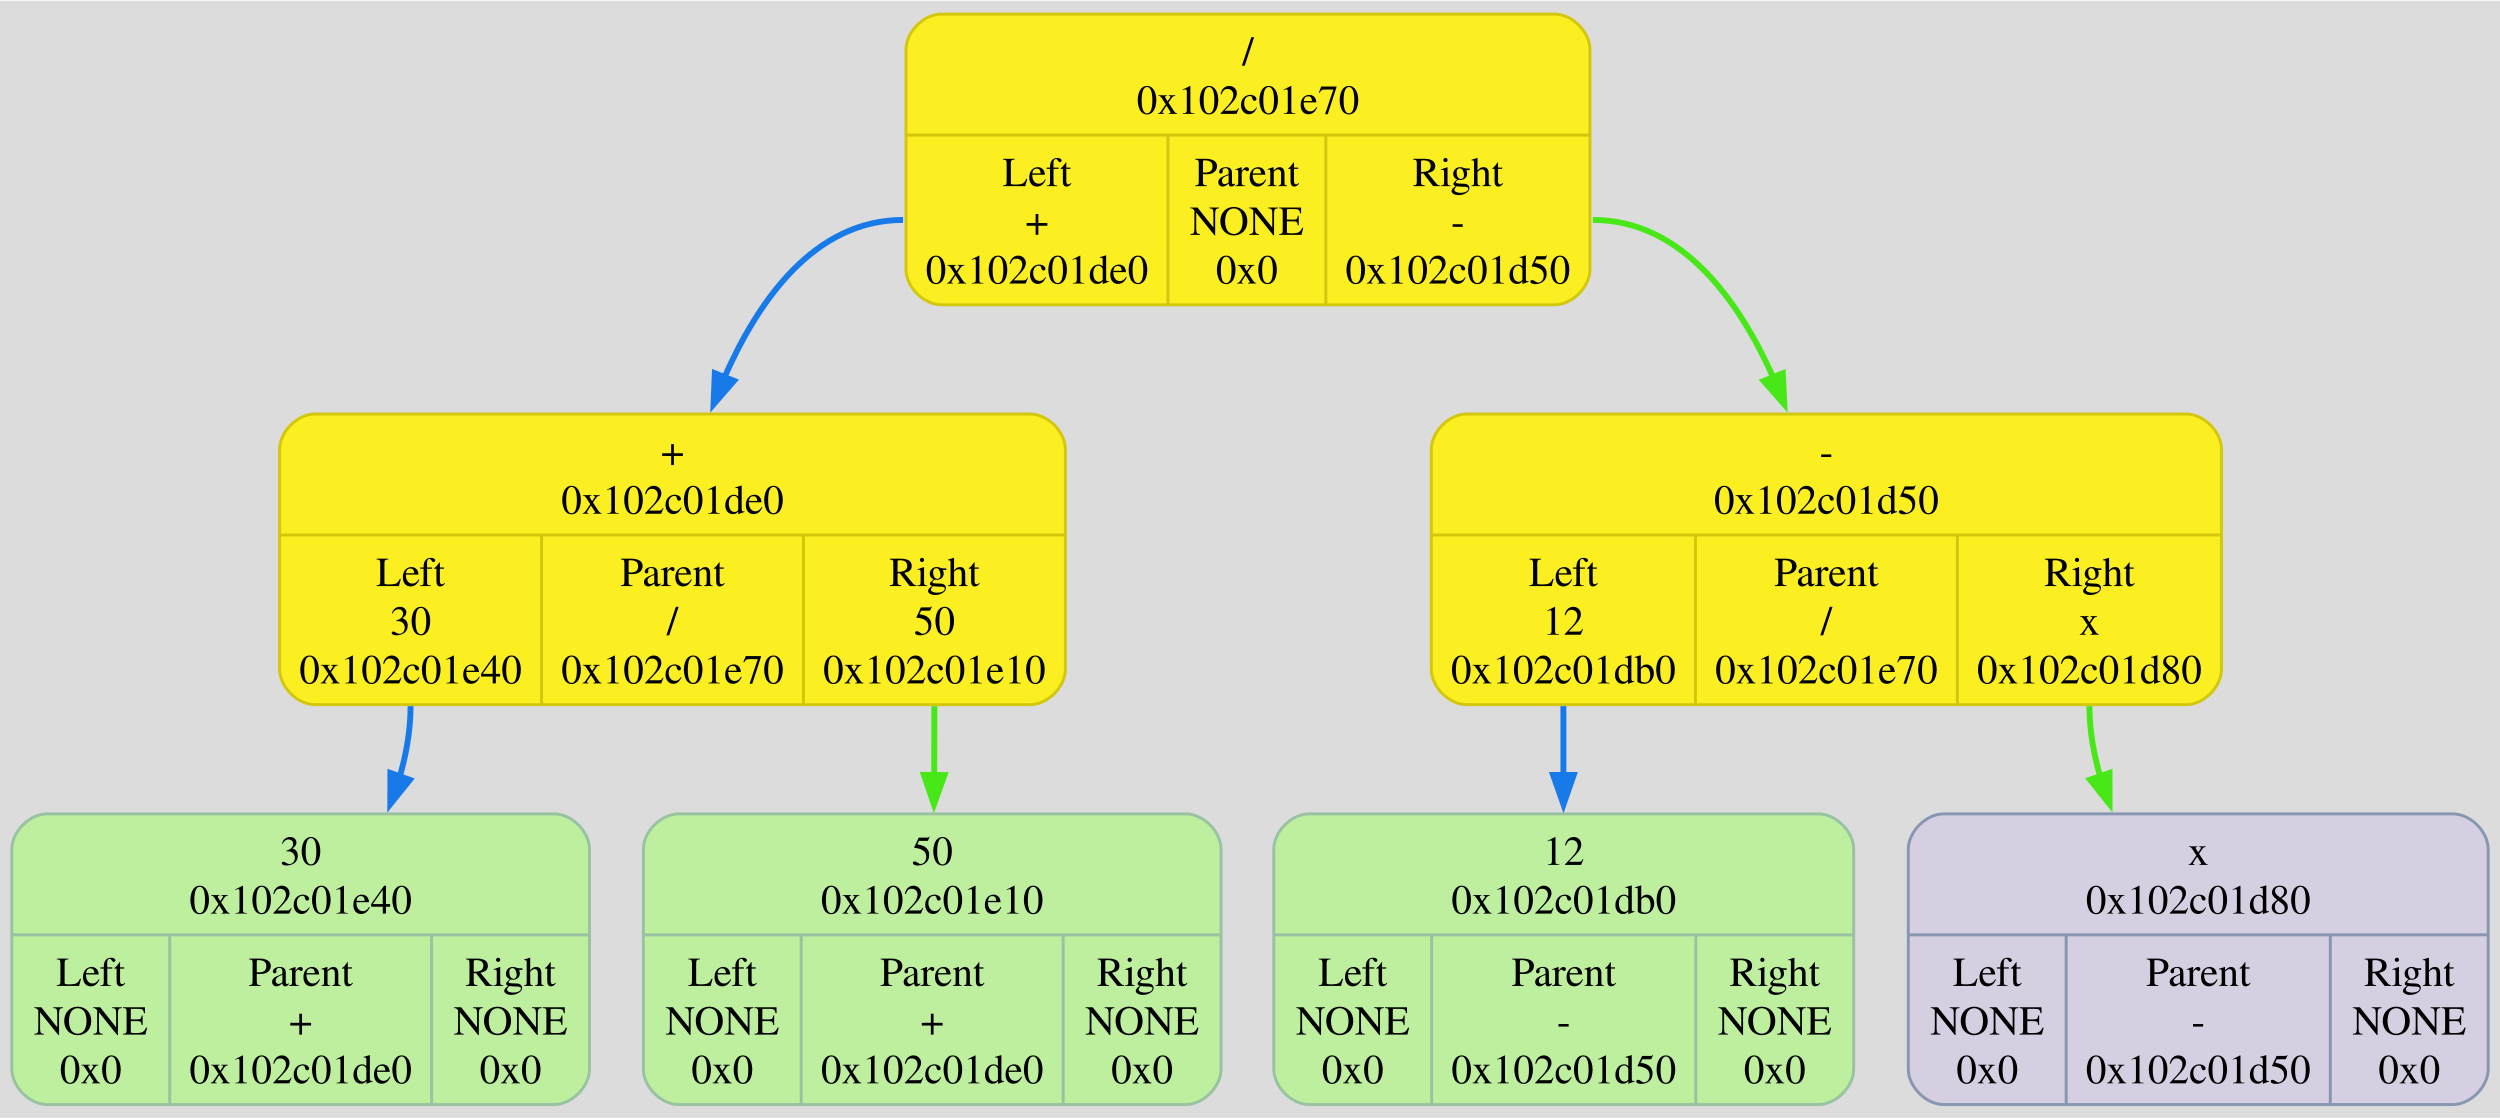
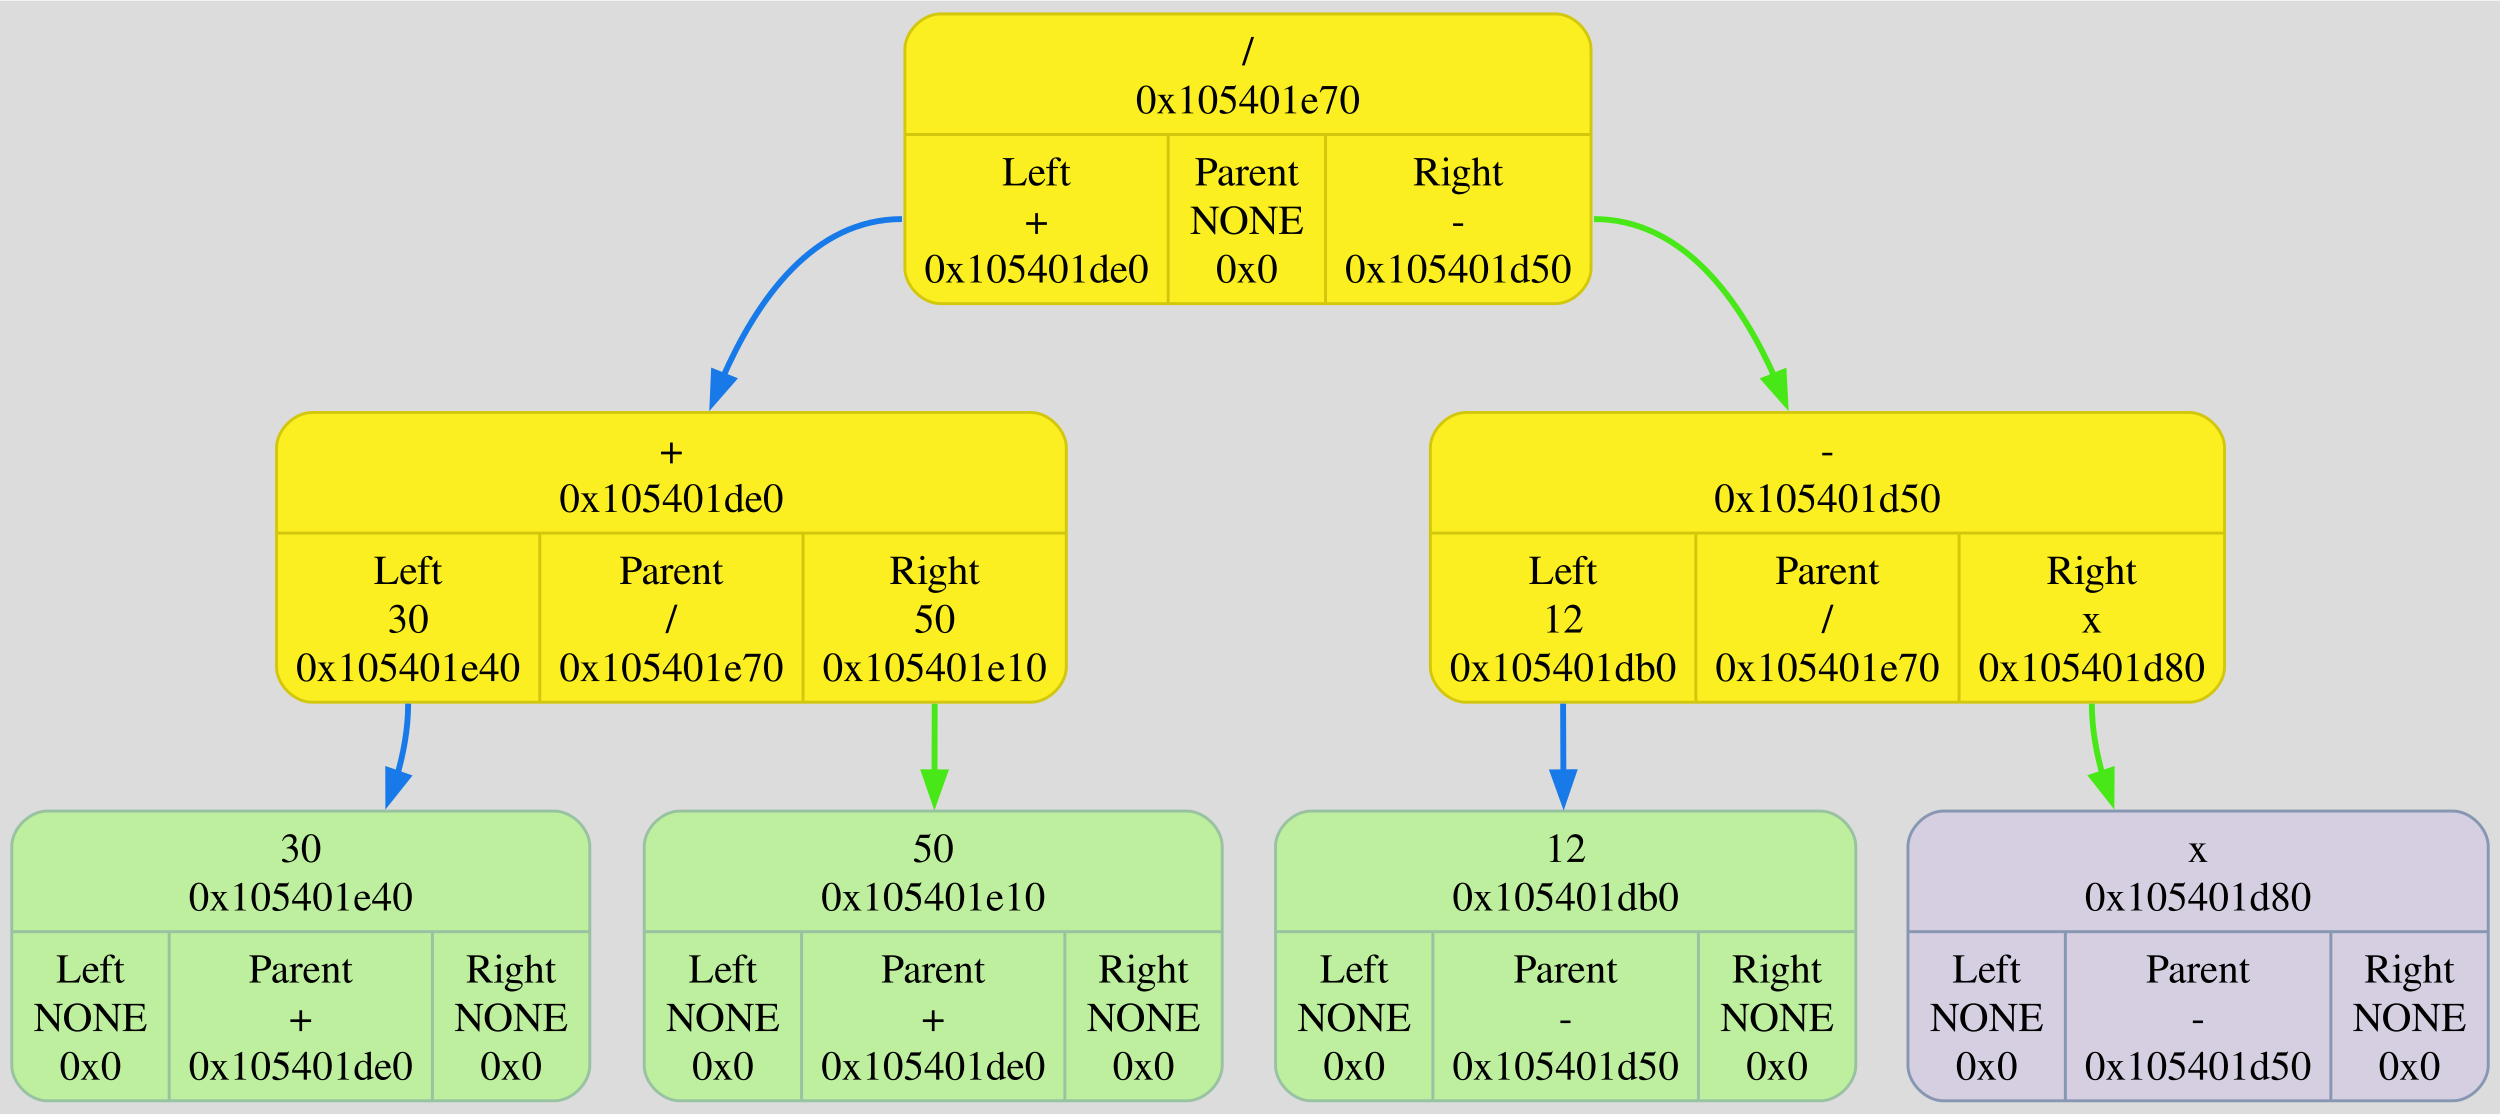
- <svg xmlns="http://www.w3.org/2000/svg" width="847pt" height="379pt" viewBox="0.00 0.00 847.12 378.50">
+ <svg xmlns="http://www.w3.org/2000/svg" width="850pt" height="379pt" viewBox="0.00 0.00 849.88 378.50">
  <g id="graph0" class="graph" transform="scale(1 1) rotate(0) translate(4 374.5)">
-     <polygon fill="#dcdcdc" stroke="none" points="-4,4 -4,-374.5 843.12,-374.5 843.12,4 -4,4" />
+     <polygon fill="#dcdcdc" stroke="none" points="-4,4 -4,-374.5 845.88,-374.5 845.88,4 -4,4" />
    <g id="node1" class="node">
-       <path fill="#fbee21" stroke="#d3c70d" d="M315,-271.5C315,-271.5 522.75,-271.5 522.75,-271.5 528.75,-271.5 534.75,-277.5 534.75,-283.5 534.75,-283.5 534.75,-358 534.75,-358 534.75,-364 528.75,-370 522.75,-370 522.75,-370 315,-370 315,-370 309,-370 303,-364 303,-358 303,-358 303,-283.5 303,-283.5 303,-277.5 309,-271.5 315,-271.5" />
-       <text text-anchor="middle" x="418.88" y="-352.7" font-family="Times,serif" font-size="14.00" fill="#000000">/</text>
-       <text text-anchor="middle" x="418.88" y="-336.2" font-family="Times,serif" font-size="14.00" fill="#000000">0x102c01e70</text>
-       <polyline fill="none" stroke="#d3c70d" points="303,-329 534.75,-329" />
-       <text text-anchor="middle" x="347.38" y="-311.7" font-family="Times,serif" font-size="14.00" fill="#000000">Left</text>
-       <text text-anchor="middle" x="347.38" y="-295.2" font-family="Times,serif" font-size="14.00" fill="#000000">+</text>
-       <text text-anchor="middle" x="347.38" y="-278.7" font-family="Times,serif" font-size="14.00" fill="#000000">0x102c01de0</text>
-       <polyline fill="none" stroke="#d3c70d" points="391.75,-271.5 391.75,-329" />
-       <text text-anchor="middle" x="418.5" y="-311.7" font-family="Times,serif" font-size="14.00" fill="#000000">Parent</text>
-       <text text-anchor="middle" x="418.5" y="-295.2" font-family="Times,serif" font-size="14.00" fill="#000000">NONE</text>
-       <text text-anchor="middle" x="418.5" y="-278.7" font-family="Times,serif" font-size="14.00" fill="#000000">0x0</text>
-       <polyline fill="none" stroke="#d3c70d" points="445.25,-271.5 445.25,-329" />
-       <text text-anchor="middle" x="490" y="-311.7" font-family="Times,serif" font-size="14.00" fill="#000000">Right</text>
-       <text text-anchor="middle" x="490" y="-295.2" font-family="Times,serif" font-size="14.00" fill="#000000">-</text>
-       <text text-anchor="middle" x="490" y="-278.7" font-family="Times,serif" font-size="14.00" fill="#000000">0x102c01d50</text>
+       <path fill="#fbee21" stroke="#d3c70d" d="M315.62,-271.5C315.62,-271.5 524.88,-271.5 524.88,-271.5 530.88,-271.5 536.88,-277.5 536.88,-283.5 536.88,-283.5 536.88,-358 536.88,-358 536.88,-364 530.88,-370 524.88,-370 524.88,-370 315.62,-370 315.62,-370 309.62,-370 303.62,-364 303.62,-358 303.62,-358 303.62,-283.5 303.62,-283.5 303.62,-277.5 309.62,-271.5 315.62,-271.5" />
+       <text text-anchor="middle" x="420.25" y="-352.7" font-family="Times,serif" font-size="14.00" fill="#000000">/</text>
+       <text text-anchor="middle" x="420.25" y="-336.2" font-family="Times,serif" font-size="14.00" fill="#000000">0x105401e70</text>
+       <polyline fill="none" stroke="#d3c70d" points="303.62,-329 536.88,-329" />
+       <text text-anchor="middle" x="348.38" y="-311.7" font-family="Times,serif" font-size="14.00" fill="#000000">Left</text>
+       <text text-anchor="middle" x="348.38" y="-295.2" font-family="Times,serif" font-size="14.00" fill="#000000">+</text>
+       <text text-anchor="middle" x="348.38" y="-278.7" font-family="Times,serif" font-size="14.00" fill="#000000">0x105401de0</text>
+       <polyline fill="none" stroke="#d3c70d" points="393.12,-271.5 393.12,-329" />
+       <text text-anchor="middle" x="419.88" y="-311.7" font-family="Times,serif" font-size="14.00" fill="#000000">Parent</text>
+       <text text-anchor="middle" x="419.88" y="-295.2" font-family="Times,serif" font-size="14.00" fill="#000000">NONE</text>
+       <text text-anchor="middle" x="419.88" y="-278.7" font-family="Times,serif" font-size="14.00" fill="#000000">0x0</text>
+       <polyline fill="none" stroke="#d3c70d" points="446.62,-271.5 446.62,-329" />
+       <text text-anchor="middle" x="491.75" y="-311.7" font-family="Times,serif" font-size="14.00" fill="#000000">Right</text>
+       <text text-anchor="middle" x="491.75" y="-295.2" font-family="Times,serif" font-size="14.00" fill="#000000">-</text>
+       <text text-anchor="middle" x="491.75" y="-278.7" font-family="Times,serif" font-size="14.00" fill="#000000">0x105401d50</text>
    </g>
    <g id="node2" class="node">
-       <path fill="#fbee21" stroke="#d3c70d" d="M102.75,-136C102.75,-136 345,-136 345,-136 351,-136 357,-142 357,-148 357,-148 357,-222.5 357,-222.5 357,-228.5 351,-234.5 345,-234.5 345,-234.5 102.75,-234.5 102.75,-234.5 96.75,-234.5 90.75,-228.5 90.75,-222.5 90.75,-222.5 90.75,-148 90.75,-148 90.75,-142 96.75,-136 102.75,-136" />
-       <text text-anchor="middle" x="223.88" y="-217.2" font-family="Times,serif" font-size="14.00" fill="#000000">+</text>
-       <text text-anchor="middle" x="223.88" y="-200.7" font-family="Times,serif" font-size="14.00" fill="#000000">0x102c01de0</text>
-       <polyline fill="none" stroke="#d3c70d" points="90.75,-193.5 357,-193.5" />
-       <text text-anchor="middle" x="135.12" y="-176.2" font-family="Times,serif" font-size="14.00" fill="#000000">Left</text>
-       <text text-anchor="middle" x="135.12" y="-159.7" font-family="Times,serif" font-size="14.00" fill="#000000">30</text>
-       <text text-anchor="middle" x="135.12" y="-143.2" font-family="Times,serif" font-size="14.00" fill="#000000">0x102c01e40</text>
+       <path fill="#fbee21" stroke="#d3c70d" d="M102,-136C102,-136 346.5,-136 346.5,-136 352.5,-136 358.5,-142 358.5,-148 358.5,-148 358.5,-222.5 358.5,-222.5 358.5,-228.5 352.5,-234.5 346.5,-234.5 346.5,-234.5 102,-234.5 102,-234.5 96,-234.5 90,-228.5 90,-222.5 90,-222.5 90,-148 90,-148 90,-142 96,-136 102,-136" />
+       <text text-anchor="middle" x="224.25" y="-217.2" font-family="Times,serif" font-size="14.00" fill="#000000">+</text>
+       <text text-anchor="middle" x="224.25" y="-200.7" font-family="Times,serif" font-size="14.00" fill="#000000">0x105401de0</text>
+       <polyline fill="none" stroke="#d3c70d" points="90,-193.5 358.5,-193.5" />
+       <text text-anchor="middle" x="134.75" y="-176.2" font-family="Times,serif" font-size="14.00" fill="#000000">Left</text>
+       <text text-anchor="middle" x="134.75" y="-159.7" font-family="Times,serif" font-size="14.00" fill="#000000">30</text>
+       <text text-anchor="middle" x="134.75" y="-143.2" font-family="Times,serif" font-size="14.00" fill="#000000">0x105401e40</text>
      <polyline fill="none" stroke="#d3c70d" points="179.5,-136 179.5,-193.5" />
-       <text text-anchor="middle" x="223.88" y="-176.2" font-family="Times,serif" font-size="14.00" fill="#000000">Parent</text>
-       <text text-anchor="middle" x="223.88" y="-159.7" font-family="Times,serif" font-size="14.00" fill="#000000">/</text>
-       <text text-anchor="middle" x="223.88" y="-143.2" font-family="Times,serif" font-size="14.00" fill="#000000">0x102c01e70</text>
-       <polyline fill="none" stroke="#d3c70d" points="268.25,-136 268.25,-193.5" />
-       <text text-anchor="middle" x="312.62" y="-176.2" font-family="Times,serif" font-size="14.00" fill="#000000">Right</text>
-       <text text-anchor="middle" x="312.62" y="-159.7" font-family="Times,serif" font-size="14.00" fill="#000000">50</text>
-       <text text-anchor="middle" x="312.62" y="-143.2" font-family="Times,serif" font-size="14.00" fill="#000000">0x102c01e10</text>
+       <text text-anchor="middle" x="224.25" y="-176.2" font-family="Times,serif" font-size="14.00" fill="#000000">Parent</text>
+       <text text-anchor="middle" x="224.25" y="-159.7" font-family="Times,serif" font-size="14.00" fill="#000000">/</text>
+       <text text-anchor="middle" x="224.25" y="-143.2" font-family="Times,serif" font-size="14.00" fill="#000000">0x105401e70</text>
+       <polyline fill="none" stroke="#d3c70d" points="269,-136 269,-193.5" />
+       <text text-anchor="middle" x="313.75" y="-176.2" font-family="Times,serif" font-size="14.00" fill="#000000">Right</text>
+       <text text-anchor="middle" x="313.75" y="-159.7" font-family="Times,serif" font-size="14.00" fill="#000000">50</text>
+       <text text-anchor="middle" x="313.75" y="-143.2" font-family="Times,serif" font-size="14.00" fill="#000000">0x105401e10</text>
    </g>
    <g id="edge1" class="edge">
-       <path fill="none" stroke="#187ae8" stroke-width="2" d="M302,-300.25C272.11,-300.25 252.81,-273.25 240.87,-245.53" />
-       <polygon fill="#187ae8" stroke="#187ae8" stroke-width="2" points="244.72,-245.74 237.77,-237.74 238.21,-248.32 244.72,-245.74" />
+       <path fill="none" stroke="#187ae8" stroke-width="2" d="M302.62,-300.25C272.7,-300.25 253.34,-273.25 241.35,-245.53" />
+       <polygon fill="#187ae8" stroke="#187ae8" stroke-width="2" points="245.2,-245.72 238.23,-237.74 238.7,-248.32 245.2,-245.72" />
    </g>
    <g id="node5" class="node">
-       <path fill="#fbee21" stroke="#d3c70d" d="M493,-136C493,-136 736.75,-136 736.75,-136 742.75,-136 748.75,-142 748.75,-148 748.75,-148 748.75,-222.5 748.75,-222.5 748.75,-228.5 742.75,-234.5 736.75,-234.5 736.75,-234.5 493,-234.5 493,-234.5 487,-234.5 481,-228.5 481,-222.5 481,-222.5 481,-148 481,-148 481,-142 487,-136 493,-136" />
-       <text text-anchor="middle" x="614.88" y="-217.2" font-family="Times,serif" font-size="14.00" fill="#000000">-</text>
-       <text text-anchor="middle" x="614.88" y="-200.7" font-family="Times,serif" font-size="14.00" fill="#000000">0x102c01d50</text>
-       <polyline fill="none" stroke="#d3c70d" points="481,-193.5 748.75,-193.5" />
-       <text text-anchor="middle" x="525.75" y="-176.2" font-family="Times,serif" font-size="14.00" fill="#000000">Left</text>
-       <text text-anchor="middle" x="525.75" y="-159.7" font-family="Times,serif" font-size="14.00" fill="#000000">12</text>
-       <text text-anchor="middle" x="525.75" y="-143.2" font-family="Times,serif" font-size="14.00" fill="#000000">0x102c01db0</text>
-       <polyline fill="none" stroke="#d3c70d" points="570.5,-136 570.5,-193.5" />
-       <text text-anchor="middle" x="614.88" y="-176.2" font-family="Times,serif" font-size="14.00" fill="#000000">Parent</text>
-       <text text-anchor="middle" x="614.88" y="-159.7" font-family="Times,serif" font-size="14.00" fill="#000000">/</text>
-       <text text-anchor="middle" x="614.88" y="-143.2" font-family="Times,serif" font-size="14.00" fill="#000000">0x102c01e70</text>
-       <polyline fill="none" stroke="#d3c70d" points="659.25,-136 659.25,-193.5" />
-       <text text-anchor="middle" x="704" y="-176.2" font-family="Times,serif" font-size="14.00" fill="#000000">Right</text>
-       <text text-anchor="middle" x="704" y="-159.7" font-family="Times,serif" font-size="14.00" fill="#000000">x</text>
-       <text text-anchor="middle" x="704" y="-143.2" font-family="Times,serif" font-size="14.00" fill="#000000">0x102c01d80</text>
+       <path fill="#fbee21" stroke="#d3c70d" d="M494.25,-136C494.25,-136 740.25,-136 740.25,-136 746.25,-136 752.25,-142 752.25,-148 752.25,-148 752.25,-222.5 752.25,-222.5 752.25,-228.5 746.25,-234.5 740.25,-234.5 740.25,-234.5 494.25,-234.5 494.25,-234.5 488.25,-234.5 482.25,-228.5 482.25,-222.5 482.25,-222.5 482.25,-148 482.25,-148 482.25,-142 488.25,-136 494.25,-136" />
+       <text text-anchor="middle" x="617.25" y="-217.2" font-family="Times,serif" font-size="14.00" fill="#000000">-</text>
+       <text text-anchor="middle" x="617.25" y="-200.7" font-family="Times,serif" font-size="14.00" fill="#000000">0x105401d50</text>
+       <polyline fill="none" stroke="#d3c70d" points="482.25,-193.5 752.25,-193.5" />
+       <text text-anchor="middle" x="527.38" y="-176.2" font-family="Times,serif" font-size="14.00" fill="#000000">Left</text>
+       <text text-anchor="middle" x="527.38" y="-159.7" font-family="Times,serif" font-size="14.00" fill="#000000">12</text>
+       <text text-anchor="middle" x="527.38" y="-143.2" font-family="Times,serif" font-size="14.00" fill="#000000">0x105401db0</text>
+       <polyline fill="none" stroke="#d3c70d" points="572.5,-136 572.5,-193.5" />
+       <text text-anchor="middle" x="617.25" y="-176.2" font-family="Times,serif" font-size="14.00" fill="#000000">Parent</text>
+       <text text-anchor="middle" x="617.25" y="-159.7" font-family="Times,serif" font-size="14.00" fill="#000000">/</text>
+       <text text-anchor="middle" x="617.25" y="-143.2" font-family="Times,serif" font-size="14.00" fill="#000000">0x105401e70</text>
+       <polyline fill="none" stroke="#d3c70d" points="662,-136 662,-193.5" />
+       <text text-anchor="middle" x="707.12" y="-176.2" font-family="Times,serif" font-size="14.00" fill="#000000">Right</text>
+       <text text-anchor="middle" x="707.12" y="-159.7" font-family="Times,serif" font-size="14.00" fill="#000000">x</text>
+       <text text-anchor="middle" x="707.12" y="-143.2" font-family="Times,serif" font-size="14.00" fill="#000000">0x105401d80</text>
    </g>
    <g id="edge6" class="edge">
-       <path fill="none" stroke="#48e818" stroke-width="2" d="M535.75,-300.25C565.76,-300.25 585.31,-273.25 597.46,-245.53" />
-       <polygon fill="#48e818" stroke="#48e818" stroke-width="2" points="600.11,-248.31 600.62,-237.73 593.62,-245.68 600.11,-248.31" />
+       <path fill="none" stroke="#48e818" stroke-width="2" d="M537.88,-300.25C567.92,-300.25 587.52,-273.25 599.73,-245.53" />
+       <polygon fill="#48e818" stroke="#48e818" stroke-width="2" points="602.37,-248.31 602.91,-237.73 595.89,-245.67 602.37,-248.31" />
    </g>
    <g id="node3" class="node">
-       <path fill="#bdef9e" stroke="#99c2a2" d="M12,-0.5C12,-0.5 183.75,-0.5 183.75,-0.5 189.75,-0.5 195.75,-6.5 195.75,-12.5 195.75,-12.5 195.75,-87 195.75,-87 195.75,-93 189.75,-99 183.75,-99 183.75,-99 12,-99 12,-99 6,-99 0,-93 0,-87 0,-87 0,-12.5 0,-12.5 0,-6.5 6,-0.5 12,-0.5" />
-       <text text-anchor="middle" x="97.88" y="-81.7" font-family="Times,serif" font-size="14.00" fill="#000000">30</text>
-       <text text-anchor="middle" x="97.88" y="-65.2" font-family="Times,serif" font-size="14.00" fill="#000000">0x102c01e40</text>
-       <polyline fill="none" stroke="#99c2a2" points="0,-58 195.75,-58" />
+       <path fill="#bdef9e" stroke="#99c2a2" d="M12,-0.5C12,-0.5 184.5,-0.5 184.5,-0.5 190.5,-0.5 196.5,-6.5 196.5,-12.5 196.5,-12.5 196.5,-87 196.5,-87 196.5,-93 190.5,-99 184.5,-99 184.5,-99 12,-99 12,-99 6,-99 0,-93 0,-87 0,-87 0,-12.5 0,-12.5 0,-6.5 6,-0.5 12,-0.5" />
+       <text text-anchor="middle" x="98.25" y="-81.7" font-family="Times,serif" font-size="14.00" fill="#000000">30</text>
+       <text text-anchor="middle" x="98.25" y="-65.2" font-family="Times,serif" font-size="14.00" fill="#000000">0x105401e40</text>
+       <polyline fill="none" stroke="#99c2a2" points="0,-58 196.5,-58" />
      <text text-anchor="middle" x="26.75" y="-40.7" font-family="Times,serif" font-size="14.00" fill="#000000">Left</text>
      <text text-anchor="middle" x="26.75" y="-24.2" font-family="Times,serif" font-size="14.00" fill="#000000">NONE</text>
      <text text-anchor="middle" x="26.75" y="-7.7" font-family="Times,serif" font-size="14.00" fill="#000000">0x0</text>
      <polyline fill="none" stroke="#99c2a2" points="53.5,-0.5 53.5,-58" />
-       <text text-anchor="middle" x="97.88" y="-40.7" font-family="Times,serif" font-size="14.00" fill="#000000">Parent</text>
-       <text text-anchor="middle" x="97.88" y="-24.2" font-family="Times,serif" font-size="14.00" fill="#000000">+</text>
-       <text text-anchor="middle" x="97.88" y="-7.7" font-family="Times,serif" font-size="14.00" fill="#000000">0x102c01de0</text>
-       <polyline fill="none" stroke="#99c2a2" points="142.25,-0.5 142.25,-58" />
-       <text text-anchor="middle" x="169" y="-40.7" font-family="Times,serif" font-size="14.00" fill="#000000">Right</text>
-       <text text-anchor="middle" x="169" y="-24.2" font-family="Times,serif" font-size="14.00" fill="#000000">NONE</text>
-       <text text-anchor="middle" x="169" y="-7.7" font-family="Times,serif" font-size="14.00" fill="#000000">0x0</text>
+       <text text-anchor="middle" x="98.25" y="-40.7" font-family="Times,serif" font-size="14.00" fill="#000000">Parent</text>
+       <text text-anchor="middle" x="98.25" y="-24.2" font-family="Times,serif" font-size="14.00" fill="#000000">+</text>
+       <text text-anchor="middle" x="98.25" y="-7.7" font-family="Times,serif" font-size="14.00" fill="#000000">0x105401de0</text>
+       <polyline fill="none" stroke="#99c2a2" points="143,-0.5 143,-58" />
+       <text text-anchor="middle" x="169.75" y="-40.7" font-family="Times,serif" font-size="14.00" fill="#000000">Right</text>
+       <text text-anchor="middle" x="169.75" y="-24.2" font-family="Times,serif" font-size="14.00" fill="#000000">NONE</text>
+       <text text-anchor="middle" x="169.75" y="-7.7" font-family="Times,serif" font-size="14.00" fill="#000000">0x0</text>
    </g>
    <g id="edge2" class="edge">
-       <path fill="none" stroke="#187ae8" stroke-width="2" d="M135.12,-135.5C135.12,-127.01 133.54,-118.41 131.02,-110.11" />
-       <polygon fill="#187ae8" stroke="#187ae8" stroke-width="2" points="134.88,-110.52 128.24,-102.26 128.28,-112.86 134.88,-110.52" />
+       <path fill="none" stroke="#187ae8" stroke-width="2" d="M134.75,-135.5C134.75,-127.03 133.19,-118.45 130.73,-110.16" />
+       <polygon fill="#187ae8" stroke="#187ae8" stroke-width="2" points="134.59,-110.62 128,-102.33 127.98,-112.92 134.59,-110.62" />
    </g>
    <g id="node4" class="node">
-       <path fill="#bdef9e" stroke="#99c2a2" d="M226,-0.5C226,-0.5 397.75,-0.5 397.75,-0.5 403.75,-0.5 409.75,-6.5 409.75,-12.5 409.75,-12.5 409.75,-87 409.75,-87 409.75,-93 403.75,-99 397.75,-99 397.75,-99 226,-99 226,-99 220,-99 214,-93 214,-87 214,-87 214,-12.5 214,-12.5 214,-6.5 220,-0.5 226,-0.5" />
-       <text text-anchor="middle" x="311.88" y="-81.7" font-family="Times,serif" font-size="14.00" fill="#000000">50</text>
-       <text text-anchor="middle" x="311.88" y="-65.2" font-family="Times,serif" font-size="14.00" fill="#000000">0x102c01e10</text>
-       <polyline fill="none" stroke="#99c2a2" points="214,-58 409.75,-58" />
-       <text text-anchor="middle" x="240.75" y="-40.7" font-family="Times,serif" font-size="14.00" fill="#000000">Left</text>
-       <text text-anchor="middle" x="240.75" y="-24.2" font-family="Times,serif" font-size="14.00" fill="#000000">NONE</text>
-       <text text-anchor="middle" x="240.75" y="-7.7" font-family="Times,serif" font-size="14.00" fill="#000000">0x0</text>
-       <polyline fill="none" stroke="#99c2a2" points="267.5,-0.5 267.5,-58" />
-       <text text-anchor="middle" x="311.88" y="-40.7" font-family="Times,serif" font-size="14.00" fill="#000000">Parent</text>
-       <text text-anchor="middle" x="311.88" y="-24.2" font-family="Times,serif" font-size="14.00" fill="#000000">+</text>
-       <text text-anchor="middle" x="311.88" y="-7.7" font-family="Times,serif" font-size="14.00" fill="#000000">0x102c01de0</text>
-       <polyline fill="none" stroke="#99c2a2" points="356.25,-0.5 356.25,-58" />
-       <text text-anchor="middle" x="383" y="-40.7" font-family="Times,serif" font-size="14.00" fill="#000000">Right</text>
-       <text text-anchor="middle" x="383" y="-24.2" font-family="Times,serif" font-size="14.00" fill="#000000">NONE</text>
-       <text text-anchor="middle" x="383" y="-7.7" font-family="Times,serif" font-size="14.00" fill="#000000">0x0</text>
+       <path fill="#bdef9e" stroke="#99c2a2" d="M227,-0.5C227,-0.5 399.5,-0.5 399.5,-0.5 405.5,-0.5 411.5,-6.5 411.5,-12.5 411.5,-12.5 411.5,-87 411.5,-87 411.5,-93 405.5,-99 399.5,-99 399.5,-99 227,-99 227,-99 221,-99 215,-93 215,-87 215,-87 215,-12.5 215,-12.5 215,-6.5 221,-0.5 227,-0.5" />
+       <text text-anchor="middle" x="313.25" y="-81.7" font-family="Times,serif" font-size="14.00" fill="#000000">50</text>
+       <text text-anchor="middle" x="313.25" y="-65.2" font-family="Times,serif" font-size="14.00" fill="#000000">0x105401e10</text>
+       <polyline fill="none" stroke="#99c2a2" points="215,-58 411.5,-58" />
+       <text text-anchor="middle" x="241.75" y="-40.7" font-family="Times,serif" font-size="14.00" fill="#000000">Left</text>
+       <text text-anchor="middle" x="241.75" y="-24.2" font-family="Times,serif" font-size="14.00" fill="#000000">NONE</text>
+       <text text-anchor="middle" x="241.75" y="-7.7" font-family="Times,serif" font-size="14.00" fill="#000000">0x0</text>
+       <polyline fill="none" stroke="#99c2a2" points="268.5,-0.5 268.5,-58" />
+       <text text-anchor="middle" x="313.25" y="-40.7" font-family="Times,serif" font-size="14.00" fill="#000000">Parent</text>
+       <text text-anchor="middle" x="313.25" y="-24.2" font-family="Times,serif" font-size="14.00" fill="#000000">+</text>
+       <text text-anchor="middle" x="313.25" y="-7.7" font-family="Times,serif" font-size="14.00" fill="#000000">0x105401de0</text>
+       <polyline fill="none" stroke="#99c2a2" points="358,-0.5 358,-58" />
+       <text text-anchor="middle" x="384.75" y="-40.7" font-family="Times,serif" font-size="14.00" fill="#000000">Right</text>
+       <text text-anchor="middle" x="384.75" y="-24.2" font-family="Times,serif" font-size="14.00" fill="#000000">NONE</text>
+       <text text-anchor="middle" x="384.75" y="-7.7" font-family="Times,serif" font-size="14.00" fill="#000000">0x0</text>
    </g>
    <g id="edge3" class="edge">
-       <path fill="none" stroke="#48e818" stroke-width="2" d="M312.62,-135.5C312.62,-127.41 312.59,-118.88 312.54,-110.48" />
-       <polygon fill="#48e818" stroke="#48e818" stroke-width="2" points="316.05,-112.15 312.47,-102.18 309.05,-112.21 316.05,-112.15" />
+       <path fill="none" stroke="#48e818" stroke-width="2" d="M313.75,-135.5C313.75,-127.41 313.73,-118.88 313.69,-110.48" />
+       <polygon fill="#48e818" stroke="#48e818" stroke-width="2" points="317.2,-112.16 313.65,-102.18 310.2,-112.2 317.2,-112.16" />
    </g>
    <g id="node6" class="node">
-       <path fill="#bdef9e" stroke="#99c2a2" d="M439.62,-0.5C439.62,-0.5 612.12,-0.5 612.12,-0.5 618.12,-0.5 624.12,-6.5 624.12,-12.5 624.12,-12.5 624.12,-87 624.12,-87 624.12,-93 618.12,-99 612.12,-99 612.12,-99 439.62,-99 439.62,-99 433.62,-99 427.62,-93 427.62,-87 427.62,-87 427.62,-12.5 427.62,-12.5 427.62,-6.5 433.62,-0.5 439.62,-0.5" />
-       <text text-anchor="middle" x="525.88" y="-81.7" font-family="Times,serif" font-size="14.00" fill="#000000">12</text>
-       <text text-anchor="middle" x="525.88" y="-65.2" font-family="Times,serif" font-size="14.00" fill="#000000">0x102c01db0</text>
-       <polyline fill="none" stroke="#99c2a2" points="427.62,-58 624.12,-58" />
-       <text text-anchor="middle" x="454.38" y="-40.7" font-family="Times,serif" font-size="14.00" fill="#000000">Left</text>
-       <text text-anchor="middle" x="454.38" y="-24.2" font-family="Times,serif" font-size="14.00" fill="#000000">NONE</text>
-       <text text-anchor="middle" x="454.38" y="-7.7" font-family="Times,serif" font-size="14.00" fill="#000000">0x0</text>
-       <polyline fill="none" stroke="#99c2a2" points="481.12,-0.5 481.12,-58" />
-       <text text-anchor="middle" x="525.88" y="-40.7" font-family="Times,serif" font-size="14.00" fill="#000000">Parent</text>
-       <text text-anchor="middle" x="525.88" y="-24.2" font-family="Times,serif" font-size="14.00" fill="#000000">-</text>
-       <text text-anchor="middle" x="525.88" y="-7.7" font-family="Times,serif" font-size="14.00" fill="#000000">0x102c01d50</text>
-       <polyline fill="none" stroke="#99c2a2" points="570.62,-0.5 570.62,-58" />
-       <text text-anchor="middle" x="597.38" y="-40.7" font-family="Times,serif" font-size="14.00" fill="#000000">Right</text>
-       <text text-anchor="middle" x="597.38" y="-24.2" font-family="Times,serif" font-size="14.00" fill="#000000">NONE</text>
-       <text text-anchor="middle" x="597.38" y="-7.7" font-family="Times,serif" font-size="14.00" fill="#000000">0x0</text>
+       <path fill="#bdef9e" stroke="#99c2a2" d="M441.62,-0.5C441.62,-0.5 614.88,-0.5 614.88,-0.5 620.88,-0.5 626.88,-6.5 626.88,-12.5 626.88,-12.5 626.88,-87 626.88,-87 626.88,-93 620.88,-99 614.88,-99 614.88,-99 441.62,-99 441.62,-99 435.62,-99 429.62,-93 429.62,-87 429.62,-87 429.62,-12.5 429.62,-12.5 429.62,-6.5 435.62,-0.5 441.62,-0.5" />
+       <text text-anchor="middle" x="528.25" y="-81.7" font-family="Times,serif" font-size="14.00" fill="#000000">12</text>
+       <text text-anchor="middle" x="528.25" y="-65.2" font-family="Times,serif" font-size="14.00" fill="#000000">0x105401db0</text>
+       <polyline fill="none" stroke="#99c2a2" points="429.62,-58 626.88,-58" />
+       <text text-anchor="middle" x="456.38" y="-40.7" font-family="Times,serif" font-size="14.00" fill="#000000">Left</text>
+       <text text-anchor="middle" x="456.38" y="-24.2" font-family="Times,serif" font-size="14.00" fill="#000000">NONE</text>
+       <text text-anchor="middle" x="456.38" y="-7.7" font-family="Times,serif" font-size="14.00" fill="#000000">0x0</text>
+       <polyline fill="none" stroke="#99c2a2" points="483.12,-0.5 483.12,-58" />
+       <text text-anchor="middle" x="528.25" y="-40.7" font-family="Times,serif" font-size="14.00" fill="#000000">Parent</text>
+       <text text-anchor="middle" x="528.25" y="-24.2" font-family="Times,serif" font-size="14.00" fill="#000000">-</text>
+       <text text-anchor="middle" x="528.25" y="-7.7" font-family="Times,serif" font-size="14.00" fill="#000000">0x105401d50</text>
+       <polyline fill="none" stroke="#99c2a2" points="573.38,-0.5 573.38,-58" />
+       <text text-anchor="middle" x="600.12" y="-40.7" font-family="Times,serif" font-size="14.00" fill="#000000">Right</text>
+       <text text-anchor="middle" x="600.12" y="-24.2" font-family="Times,serif" font-size="14.00" fill="#000000">NONE</text>
+       <text text-anchor="middle" x="600.12" y="-7.7" font-family="Times,serif" font-size="14.00" fill="#000000">0x0</text>
    </g>
    <g id="edge4" class="edge">
-       <path fill="none" stroke="#187ae8" stroke-width="2" d="M525.75,-135.5C525.75,-127.41 525.76,-118.88 525.76,-110.48" />
-       <polygon fill="#187ae8" stroke="#187ae8" stroke-width="2" points="529.26,-112.18 525.78,-102.18 522.26,-112.18 529.26,-112.18" />
+       <path fill="none" stroke="#187ae8" stroke-width="2" d="M527.38,-135.5C527.38,-127.41 527.42,-118.88 527.48,-110.48" />
+       <polygon fill="#187ae8" stroke="#187ae8" stroke-width="2" points="530.96,-112.21 527.55,-102.18 523.96,-112.15 530.96,-112.21" />
    </g>
    <g id="node7" class="node">
-       <path fill="#d5cfe1" stroke="#8797b2" d="M654.62,-0.5C654.62,-0.5 827.12,-0.5 827.12,-0.5 833.12,-0.5 839.12,-6.5 839.12,-12.5 839.12,-12.5 839.12,-87 839.12,-87 839.12,-93 833.12,-99 827.12,-99 827.12,-99 654.62,-99 654.62,-99 648.62,-99 642.62,-93 642.62,-87 642.62,-87 642.62,-12.5 642.62,-12.5 642.62,-6.5 648.62,-0.5 654.62,-0.5" />
-       <text text-anchor="middle" x="740.88" y="-81.7" font-family="Times,serif" font-size="14.00" fill="#000000">x</text>
-       <text text-anchor="middle" x="740.88" y="-65.2" font-family="Times,serif" font-size="14.00" fill="#000000">0x102c01d80</text>
-       <polyline fill="none" stroke="#8797b2" points="642.62,-58 839.12,-58" />
-       <text text-anchor="middle" x="669.38" y="-40.7" font-family="Times,serif" font-size="14.00" fill="#000000">Left</text>
-       <text text-anchor="middle" x="669.38" y="-24.2" font-family="Times,serif" font-size="14.00" fill="#000000">NONE</text>
-       <text text-anchor="middle" x="669.38" y="-7.7" font-family="Times,serif" font-size="14.00" fill="#000000">0x0</text>
-       <polyline fill="none" stroke="#8797b2" points="696.12,-0.5 696.12,-58" />
-       <text text-anchor="middle" x="740.88" y="-40.7" font-family="Times,serif" font-size="14.00" fill="#000000">Parent</text>
-       <text text-anchor="middle" x="740.88" y="-24.2" font-family="Times,serif" font-size="14.00" fill="#000000">-</text>
-       <text text-anchor="middle" x="740.88" y="-7.7" font-family="Times,serif" font-size="14.00" fill="#000000">0x102c01d50</text>
-       <polyline fill="none" stroke="#8797b2" points="785.62,-0.5 785.62,-58" />
-       <text text-anchor="middle" x="812.38" y="-40.7" font-family="Times,serif" font-size="14.00" fill="#000000">Right</text>
-       <text text-anchor="middle" x="812.38" y="-24.2" font-family="Times,serif" font-size="14.00" fill="#000000">NONE</text>
-       <text text-anchor="middle" x="812.38" y="-7.7" font-family="Times,serif" font-size="14.00" fill="#000000">0x0</text>
+       <path fill="#d5cfe1" stroke="#8797b2" d="M656.62,-0.5C656.62,-0.5 829.88,-0.5 829.88,-0.5 835.88,-0.5 841.88,-6.5 841.88,-12.5 841.88,-12.5 841.88,-87 841.88,-87 841.88,-93 835.88,-99 829.88,-99 829.88,-99 656.62,-99 656.62,-99 650.62,-99 644.62,-93 644.62,-87 644.62,-87 644.62,-12.5 644.62,-12.5 644.62,-6.5 650.62,-0.5 656.62,-0.5" />
+       <text text-anchor="middle" x="743.25" y="-81.7" font-family="Times,serif" font-size="14.00" fill="#000000">x</text>
+       <text text-anchor="middle" x="743.25" y="-65.2" font-family="Times,serif" font-size="14.00" fill="#000000">0x105401d80</text>
+       <polyline fill="none" stroke="#8797b2" points="644.62,-58 841.88,-58" />
+       <text text-anchor="middle" x="671.38" y="-40.7" font-family="Times,serif" font-size="14.00" fill="#000000">Left</text>
+       <text text-anchor="middle" x="671.38" y="-24.2" font-family="Times,serif" font-size="14.00" fill="#000000">NONE</text>
+       <text text-anchor="middle" x="671.38" y="-7.7" font-family="Times,serif" font-size="14.00" fill="#000000">0x0</text>
+       <polyline fill="none" stroke="#8797b2" points="698.12,-0.5 698.12,-58" />
+       <text text-anchor="middle" x="743.25" y="-40.7" font-family="Times,serif" font-size="14.00" fill="#000000">Parent</text>
+       <text text-anchor="middle" x="743.25" y="-24.2" font-family="Times,serif" font-size="14.00" fill="#000000">-</text>
+       <text text-anchor="middle" x="743.25" y="-7.7" font-family="Times,serif" font-size="14.00" fill="#000000">0x105401d50</text>
+       <polyline fill="none" stroke="#8797b2" points="788.38,-0.5 788.38,-58" />
+       <text text-anchor="middle" x="815.12" y="-40.7" font-family="Times,serif" font-size="14.00" fill="#000000">Right</text>
+       <text text-anchor="middle" x="815.12" y="-24.2" font-family="Times,serif" font-size="14.00" fill="#000000">NONE</text>
+       <text text-anchor="middle" x="815.12" y="-7.7" font-family="Times,serif" font-size="14.00" fill="#000000">0x0</text>
    </g>
    <g id="edge5" class="edge">
-       <path fill="none" stroke="#48e818" stroke-width="2" d="M704,-135.5C704,-127.02 705.57,-118.43 708.07,-110.14" />
-       <polygon fill="#48e818" stroke="#48e818" stroke-width="2" points="710.81,-112.89 710.82,-102.3 704.2,-110.57 710.81,-112.89" />
+       <path fill="none" stroke="#48e818" stroke-width="2" d="M707.12,-135.5C707.12,-127.05 708.66,-118.47 711.11,-110.19" />
+       <polygon fill="#48e818" stroke="#48e818" stroke-width="2" points="713.86,-112.95 713.8,-102.36 707.24,-110.68 713.86,-112.95" />
    </g>
  </g>
</svg>
